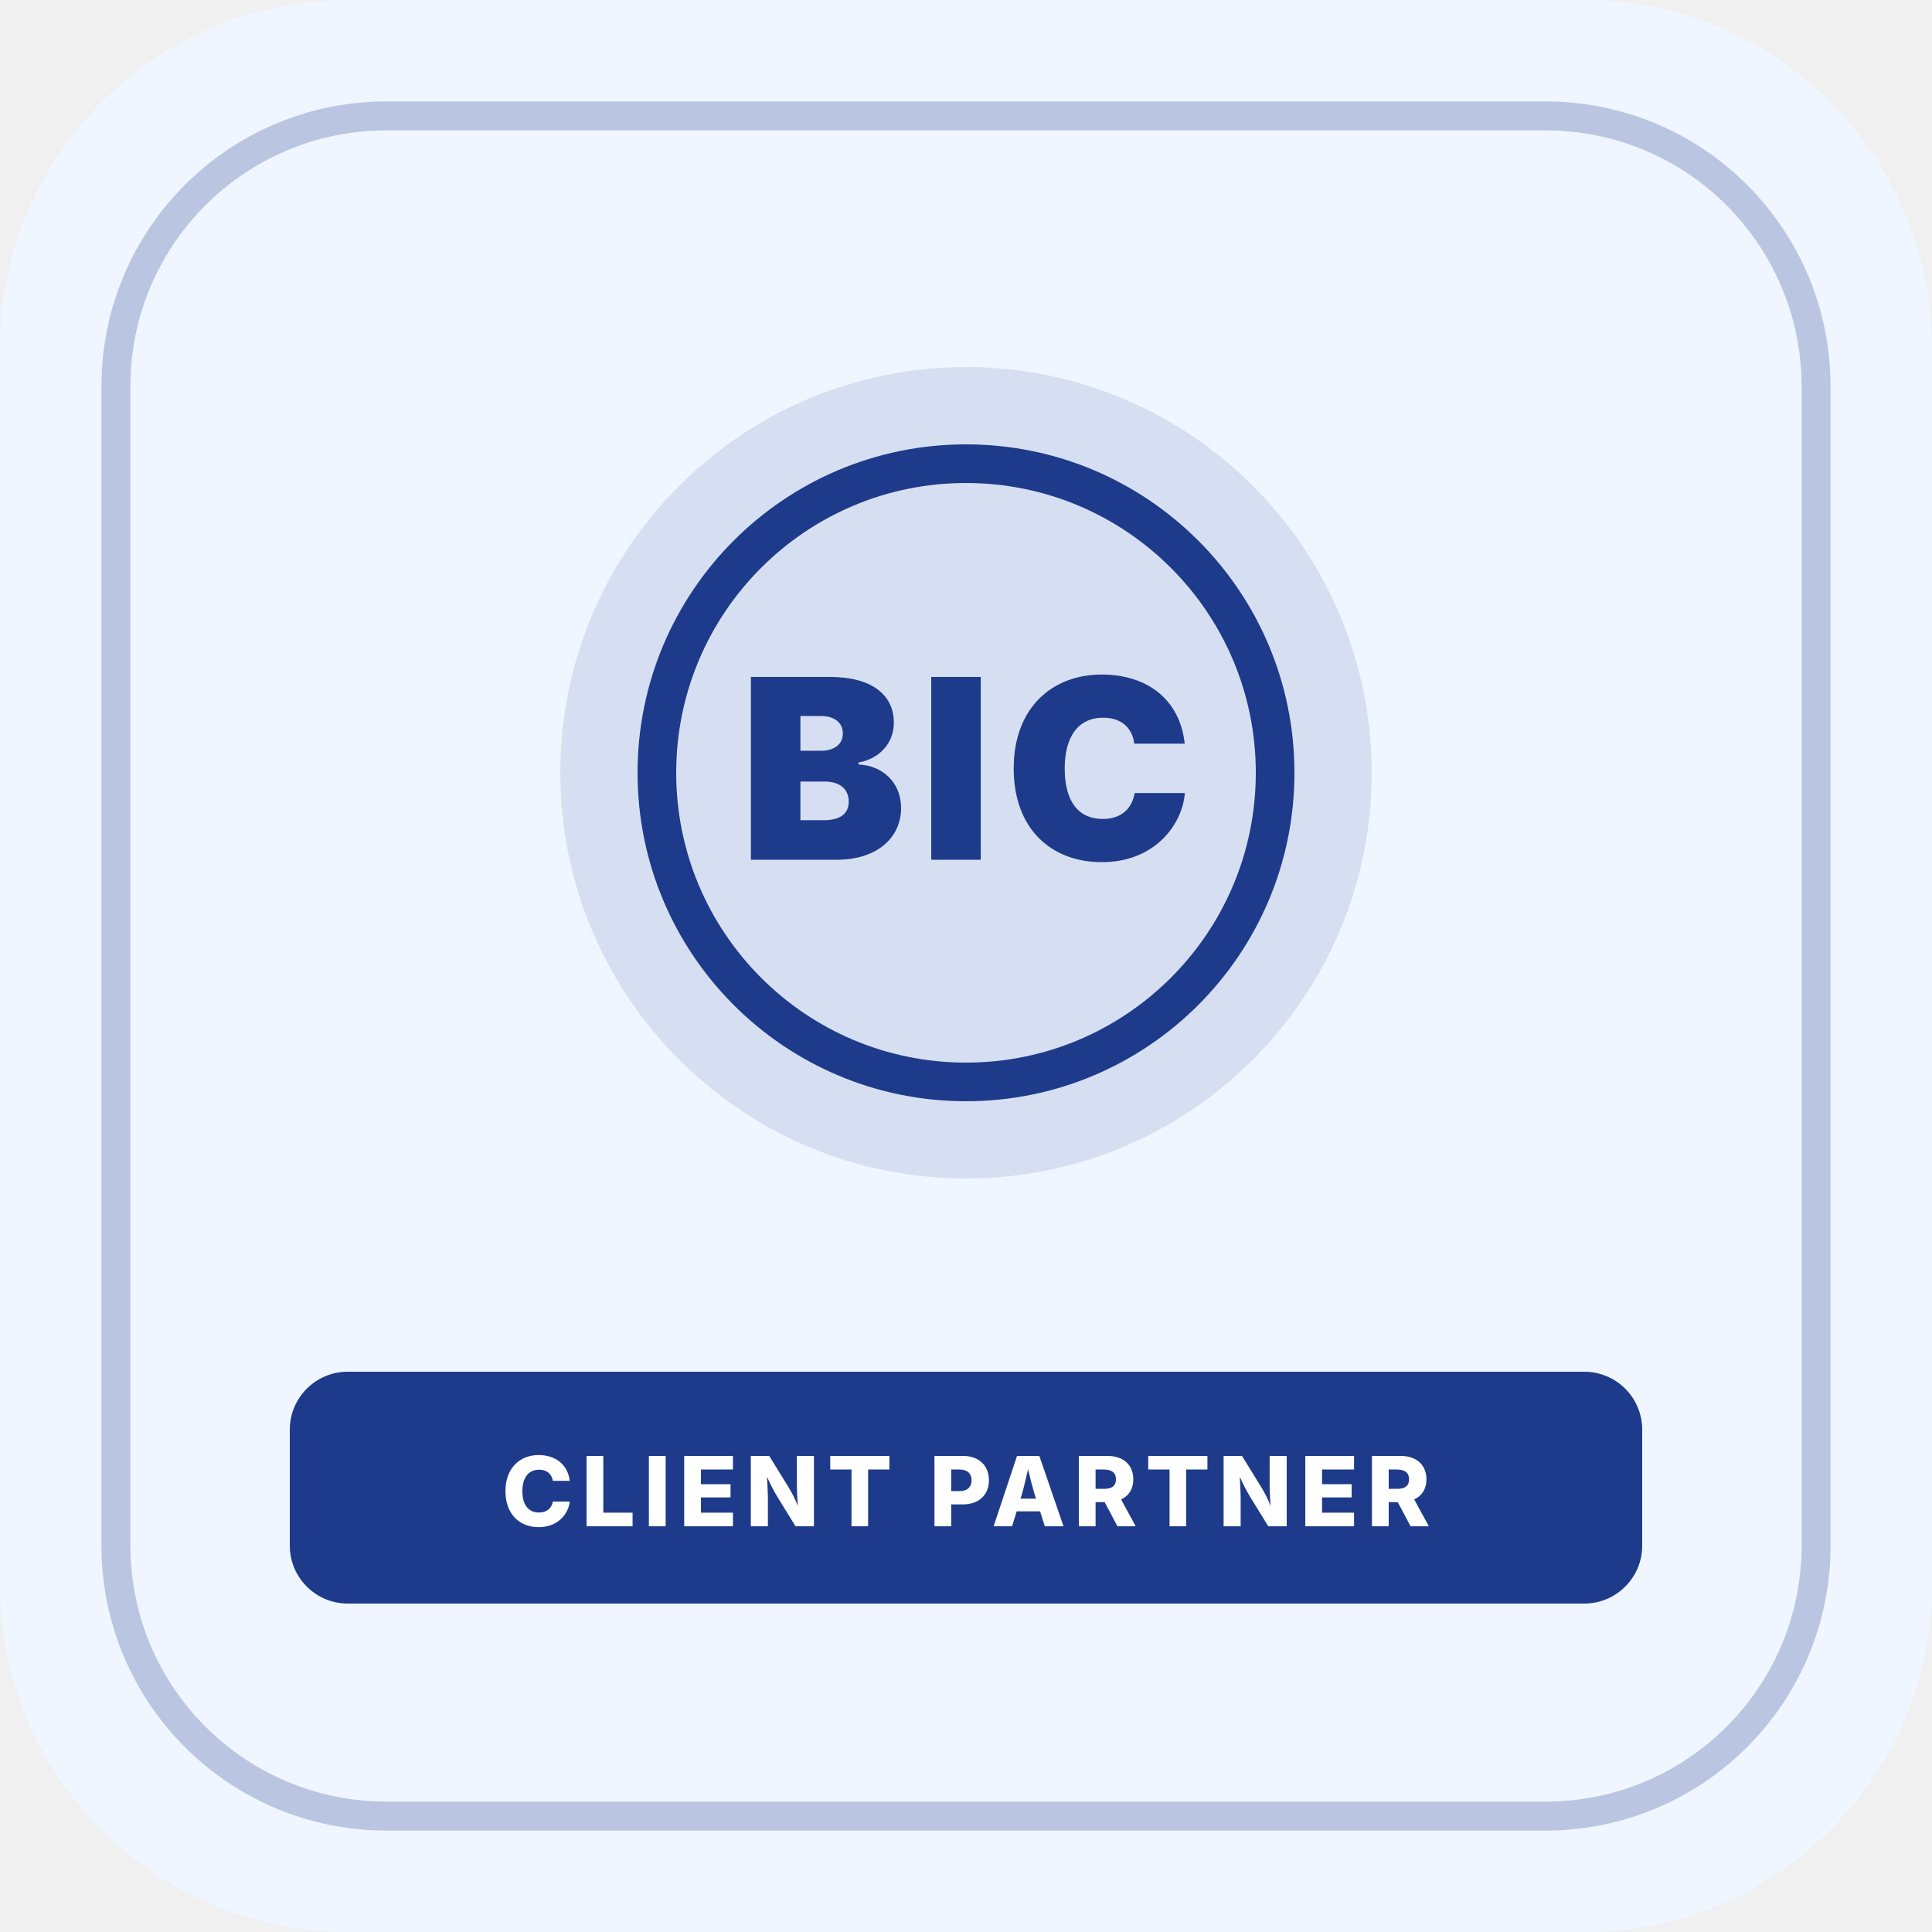
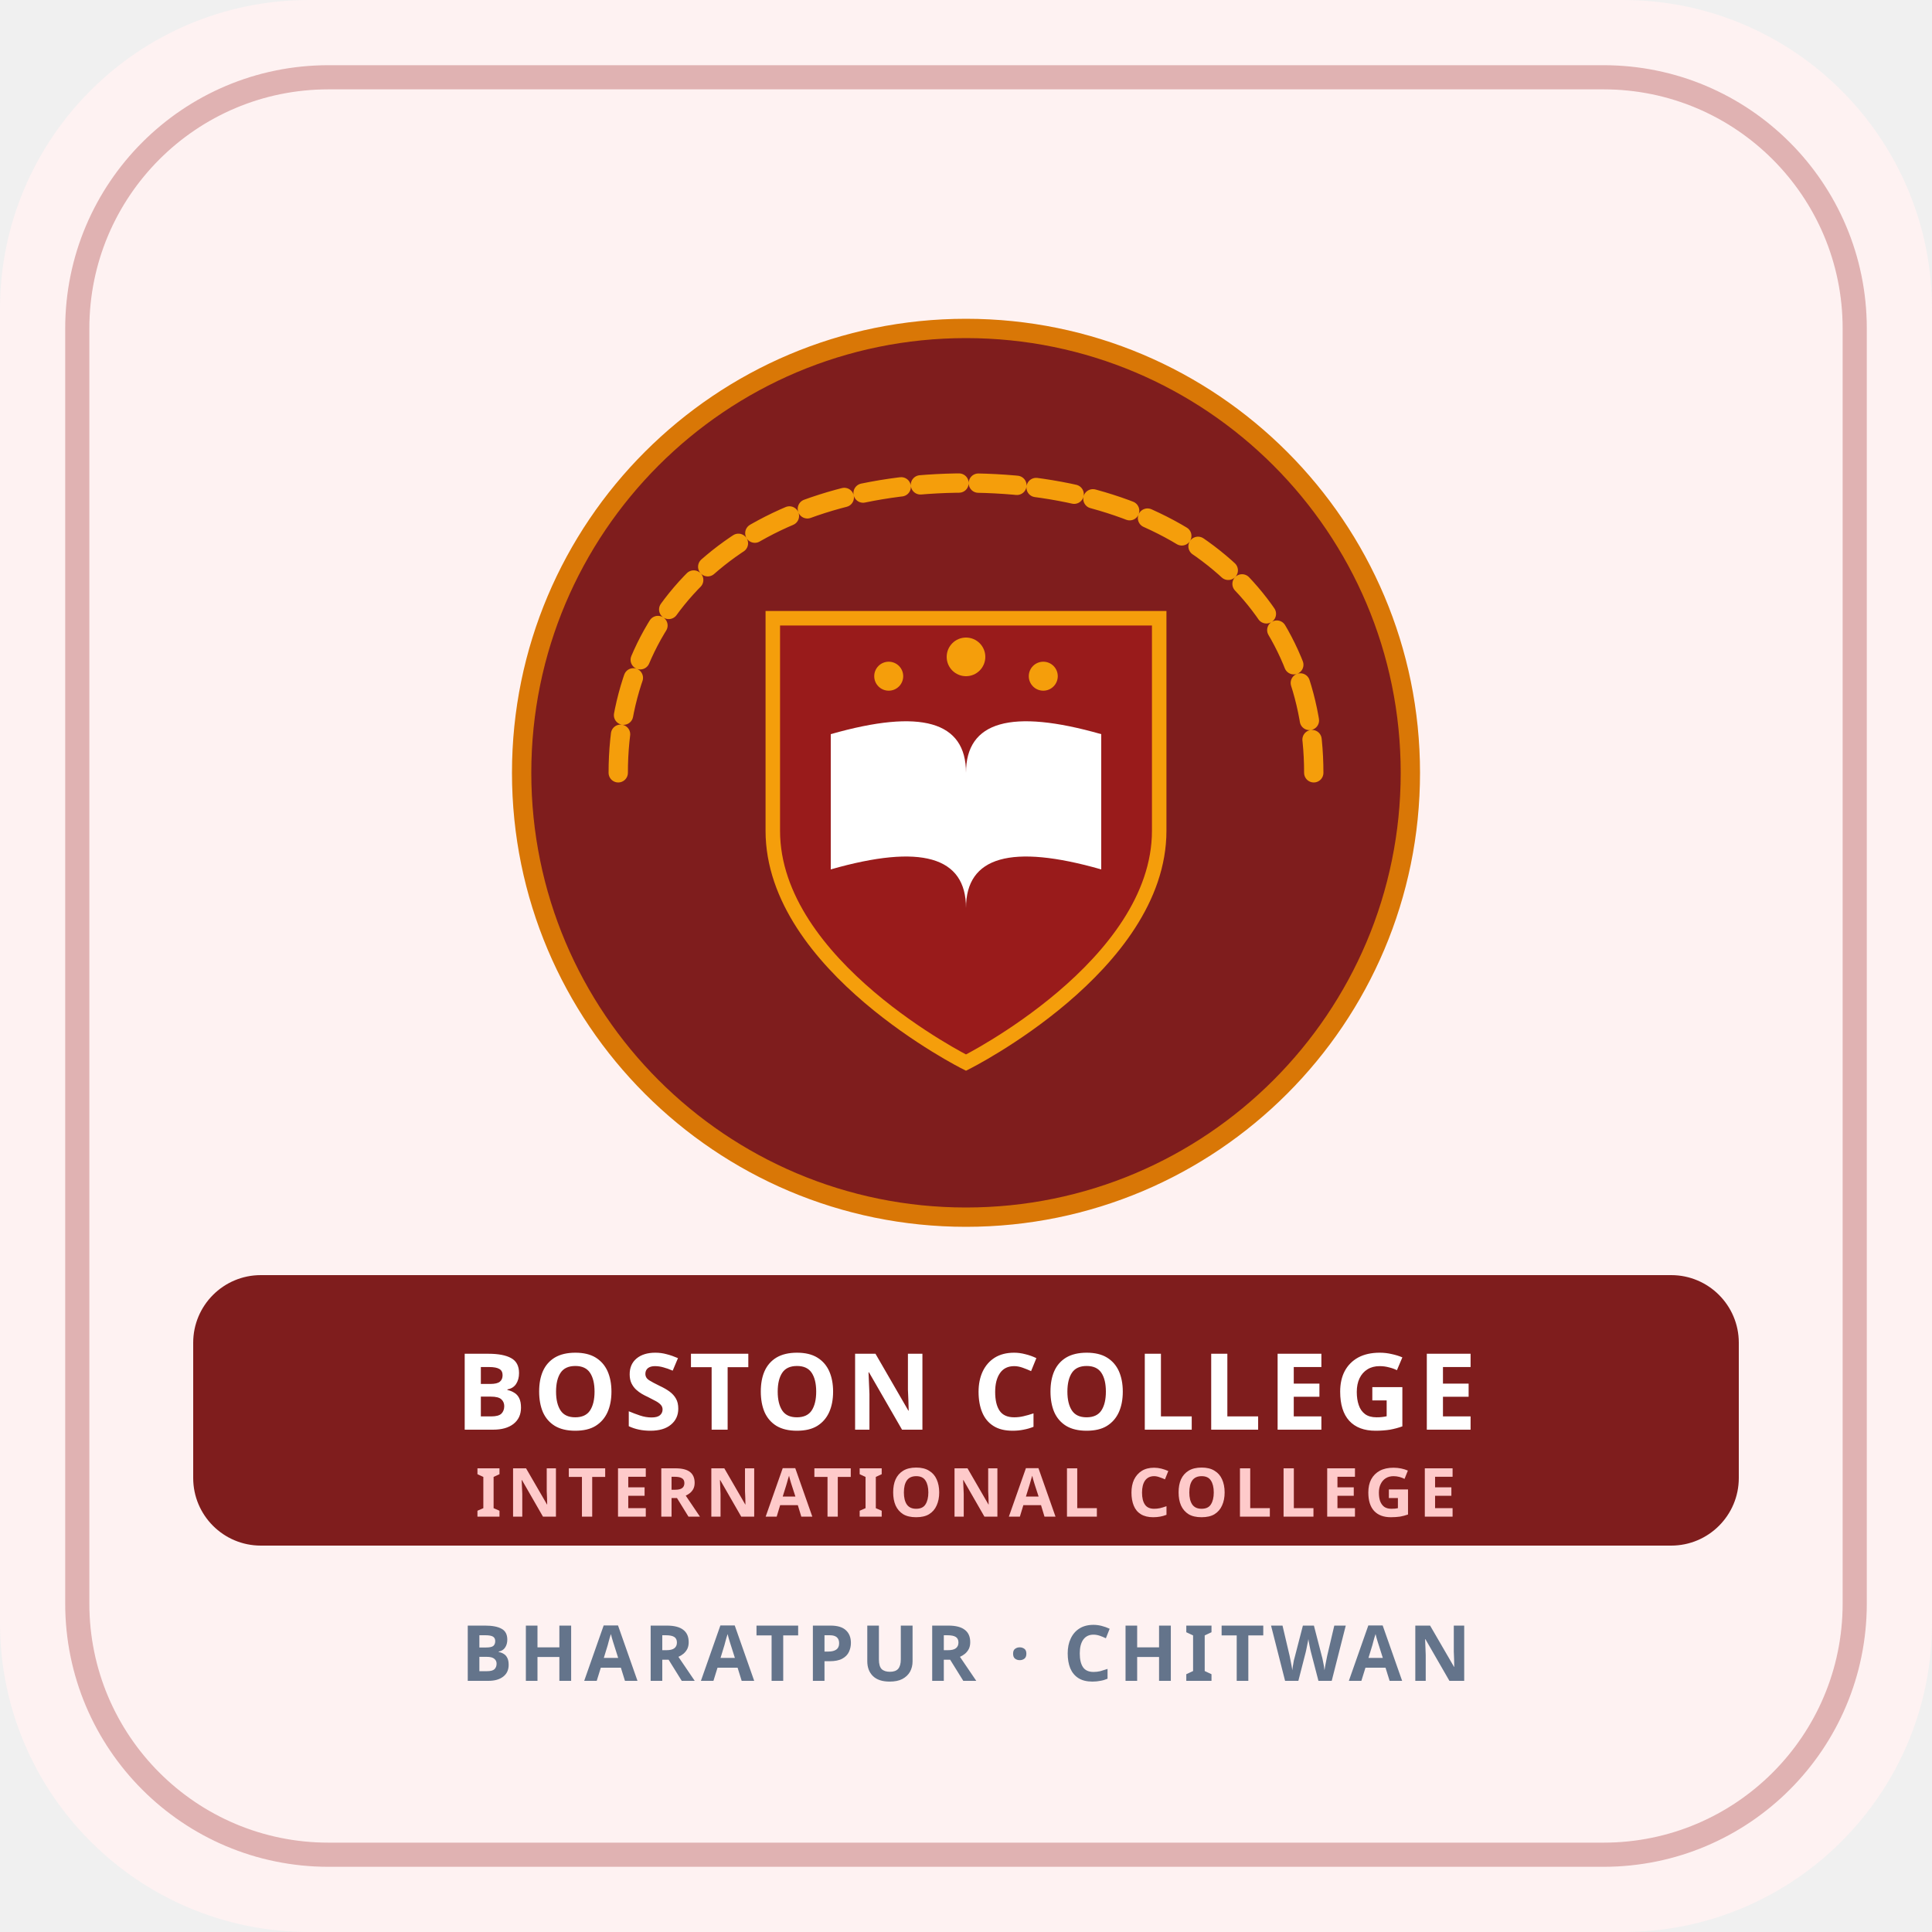
<svg xmlns="http://www.w3.org/2000/svg" viewBox="0 0 200 200" fill="none">
-   <rect width="200" height="200" rx="36" fill="#EFF6FF" />
-   <rect x="12" y="12" width="176" height="176" rx="28" stroke="#1E3A8A" stroke-width="3" stroke-opacity="0.25" />
-   <circle cx="100" cy="80" r="42" fill="#1E3A8A" fill-opacity="0.12" />
-   <circle cx="100" cy="80" r="32" stroke="#1E3A8A" stroke-width="4" />
-   <text x="100" y="89" font-family="system-ui, -apple-system, sans-serif" font-size="26" font-weight="900" fill="#1E3A8A" text-anchor="middle" letter-spacing="0.05em">BIC</text>
-   <rect x="30" y="142" width="140" height="24" rx="6" fill="#1E3A8A" />
-   <text x="100" y="158" font-family="system-ui, -apple-system, sans-serif" font-size="10" font-weight="800" fill="#FFFFFF" text-anchor="middle" letter-spacing="0.08em">CLIENT PARTNER</text>
+   <rect width="200" height="200" rx="32" fill="#FEF2F2" />
+   <rect x="8" y="8" width="184" height="184" rx="26" stroke="#991B1B" stroke-width="2.5" stroke-opacity="0.3" />
+   <circle cx="100" cy="80" r="46" fill="#7F1D1D" stroke="#D97706" stroke-width="2" />
+   <path d="M 64 80 C 64 62 78 50 100 50 C 122 50 136 62 136 80" stroke="#F59E0B" stroke-width="2" stroke-linecap="round" stroke-dasharray="4 2" />
+   <path d="M 80 64 L 120 64 L 120 86 C 120 100 100 110 100 110 C 100 110 80 100 80 86 Z" fill="#991B1B" stroke="#F59E0B" stroke-width="1.5" />
+   <path d="M 86 76 Q 100 72 100 80 Q 100 72 114 76 L 114 90 Q 100 86 100 94 Q 100 86 86 90 Z" fill="#FFFFFF" />
+   <circle cx="100" cy="68" r="2" fill="#F59E0B" />
+   <circle cx="92" cy="70" r="1.5" fill="#F59E0B" />
+   <circle cx="108" cy="70" r="1.5" fill="#F59E0B" />
+   <rect x="20" y="132" width="160" height="28" rx="7" fill="#7F1D1D" />
+   <text x="100" y="148" font-family="'Plus Jakarta Sans', system-ui, sans-serif" font-size="11" font-weight="900" fill="#FFFFFF" text-anchor="middle" letter-spacing="0.06em">BOSTON COLLEGE</text>
+   <text x="100" y="157" font-family="'Plus Jakarta Sans', system-ui, sans-serif" font-size="7" font-weight="700" fill="#FECACA" text-anchor="middle" letter-spacing="0.08em">INTERNATIONAL COLLEGE</text>
+   <text x="100" y="174" font-family="'Plus Jakarta Sans', system-ui, sans-serif" font-size="8" font-weight="800" fill="#64748B" text-anchor="middle" letter-spacing="0.08em">BHARATPUR · CHITWAN</text>
</svg>
